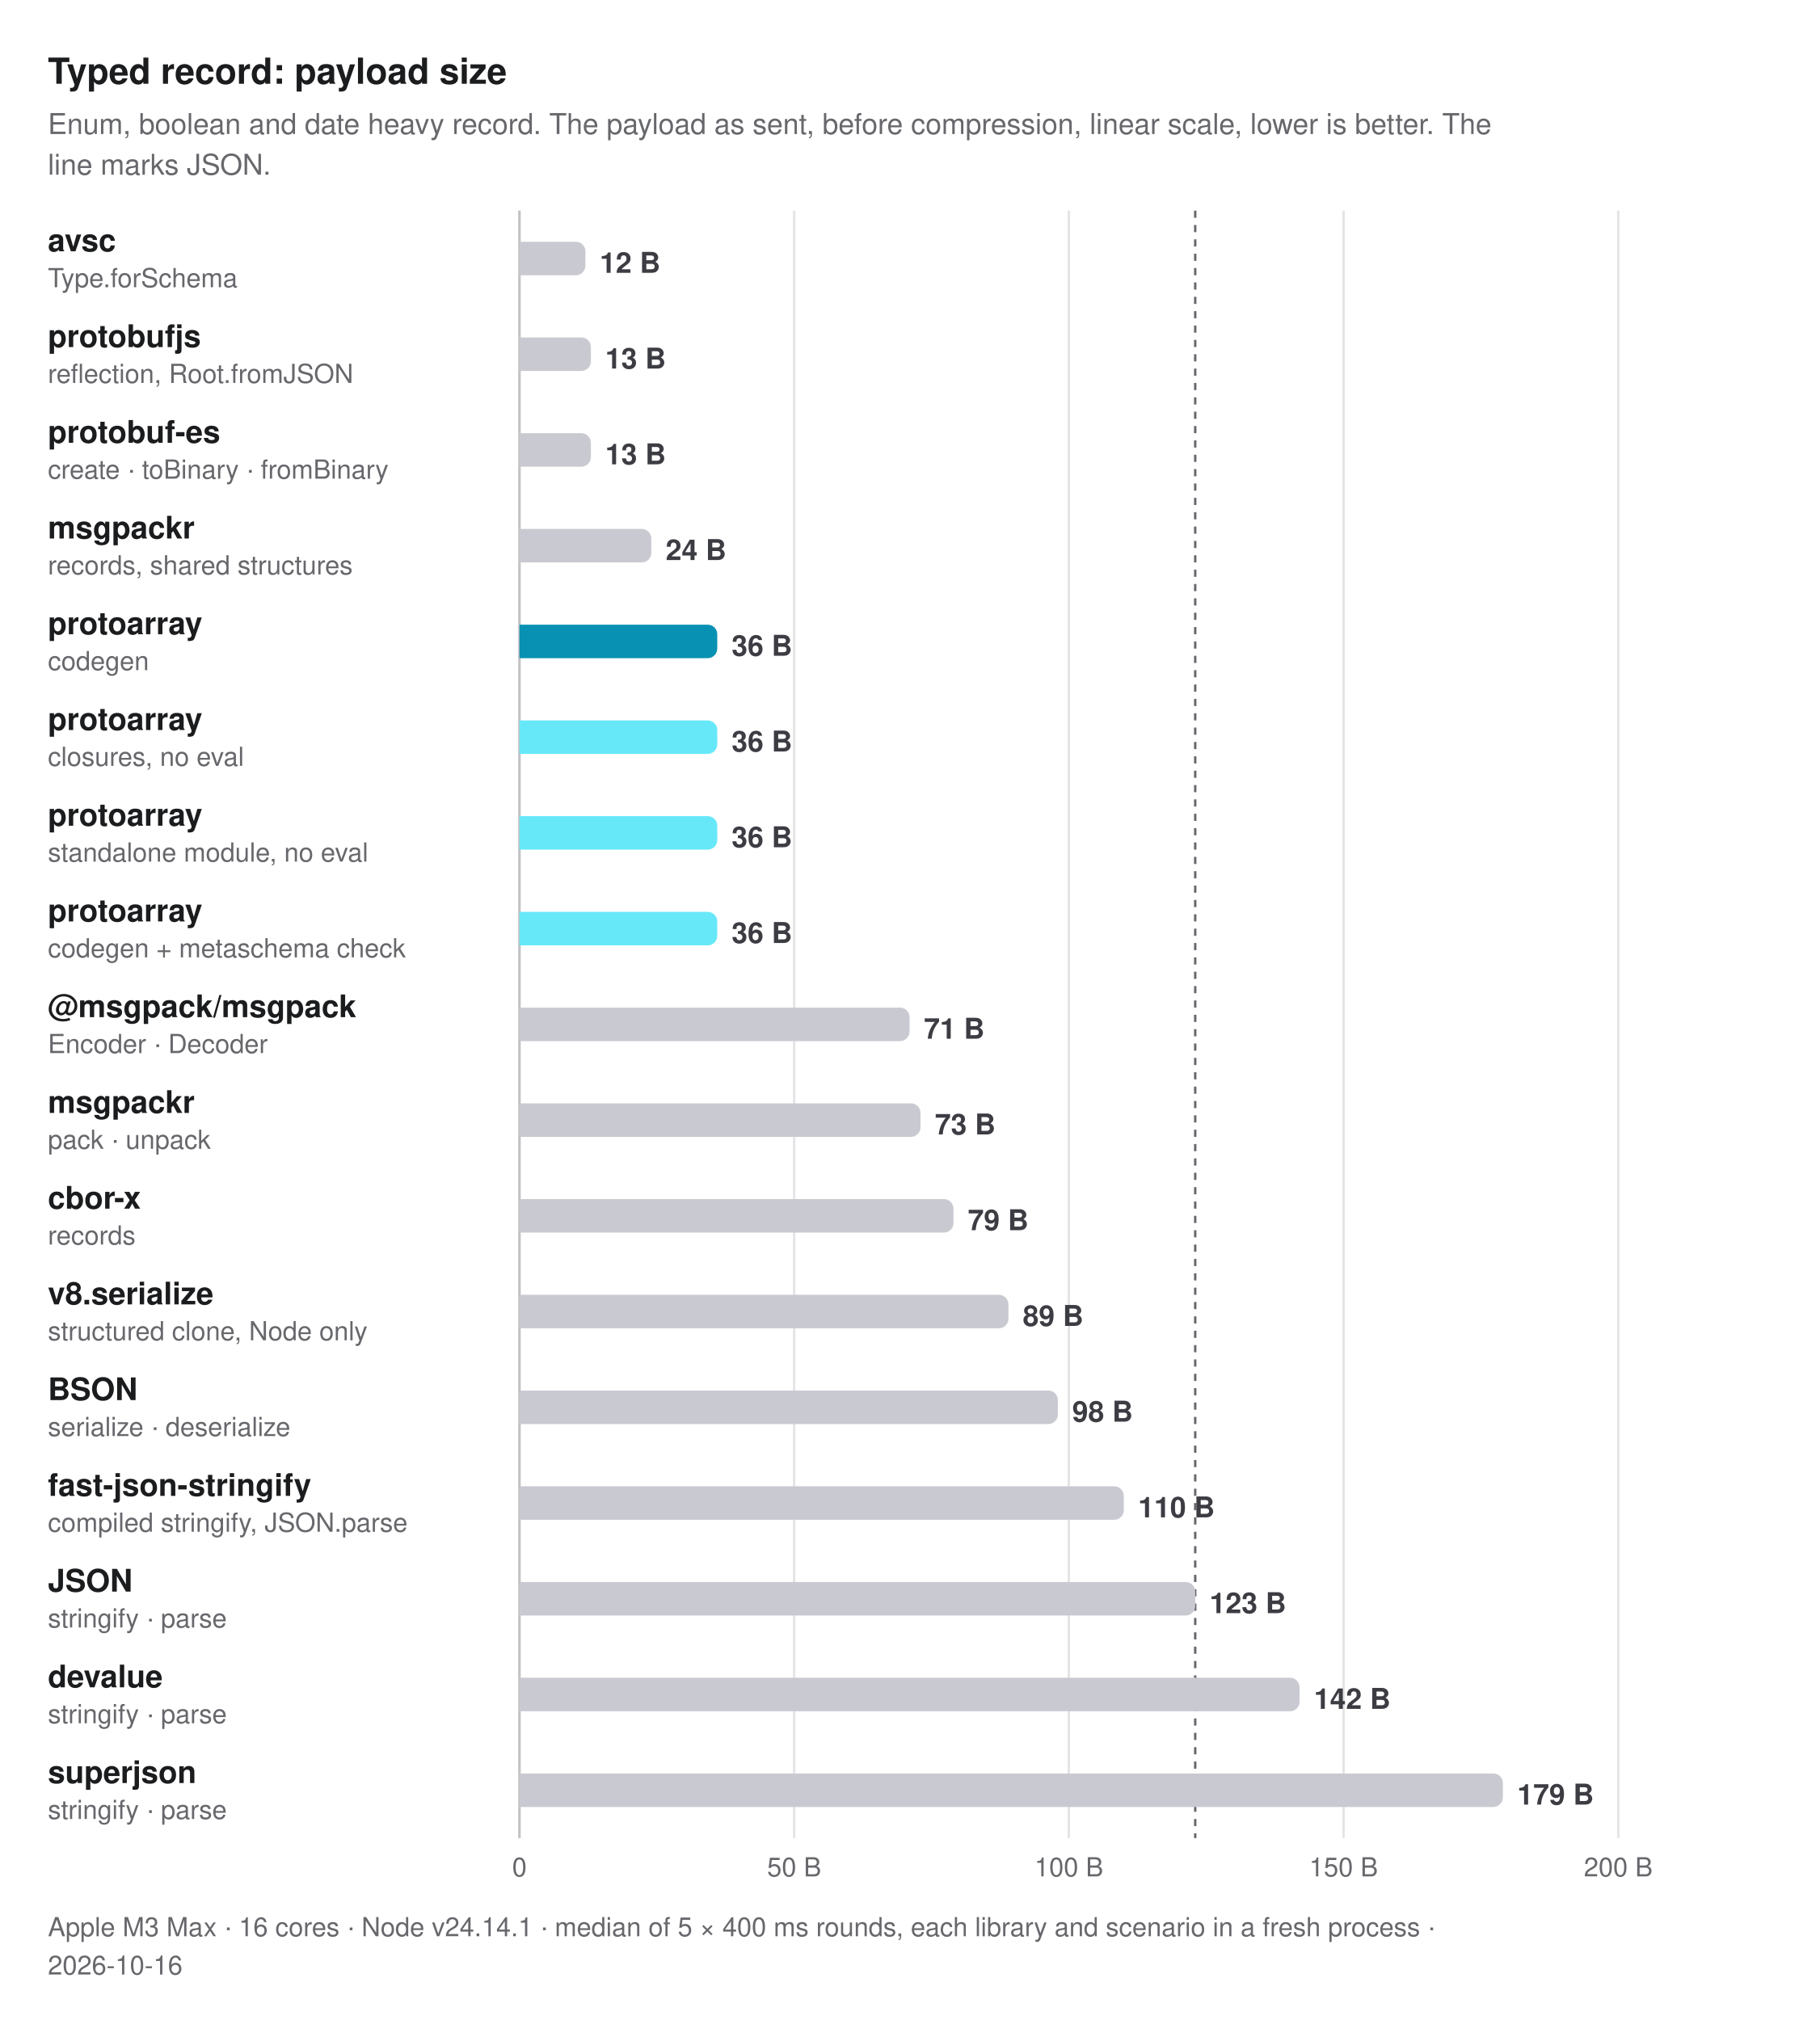
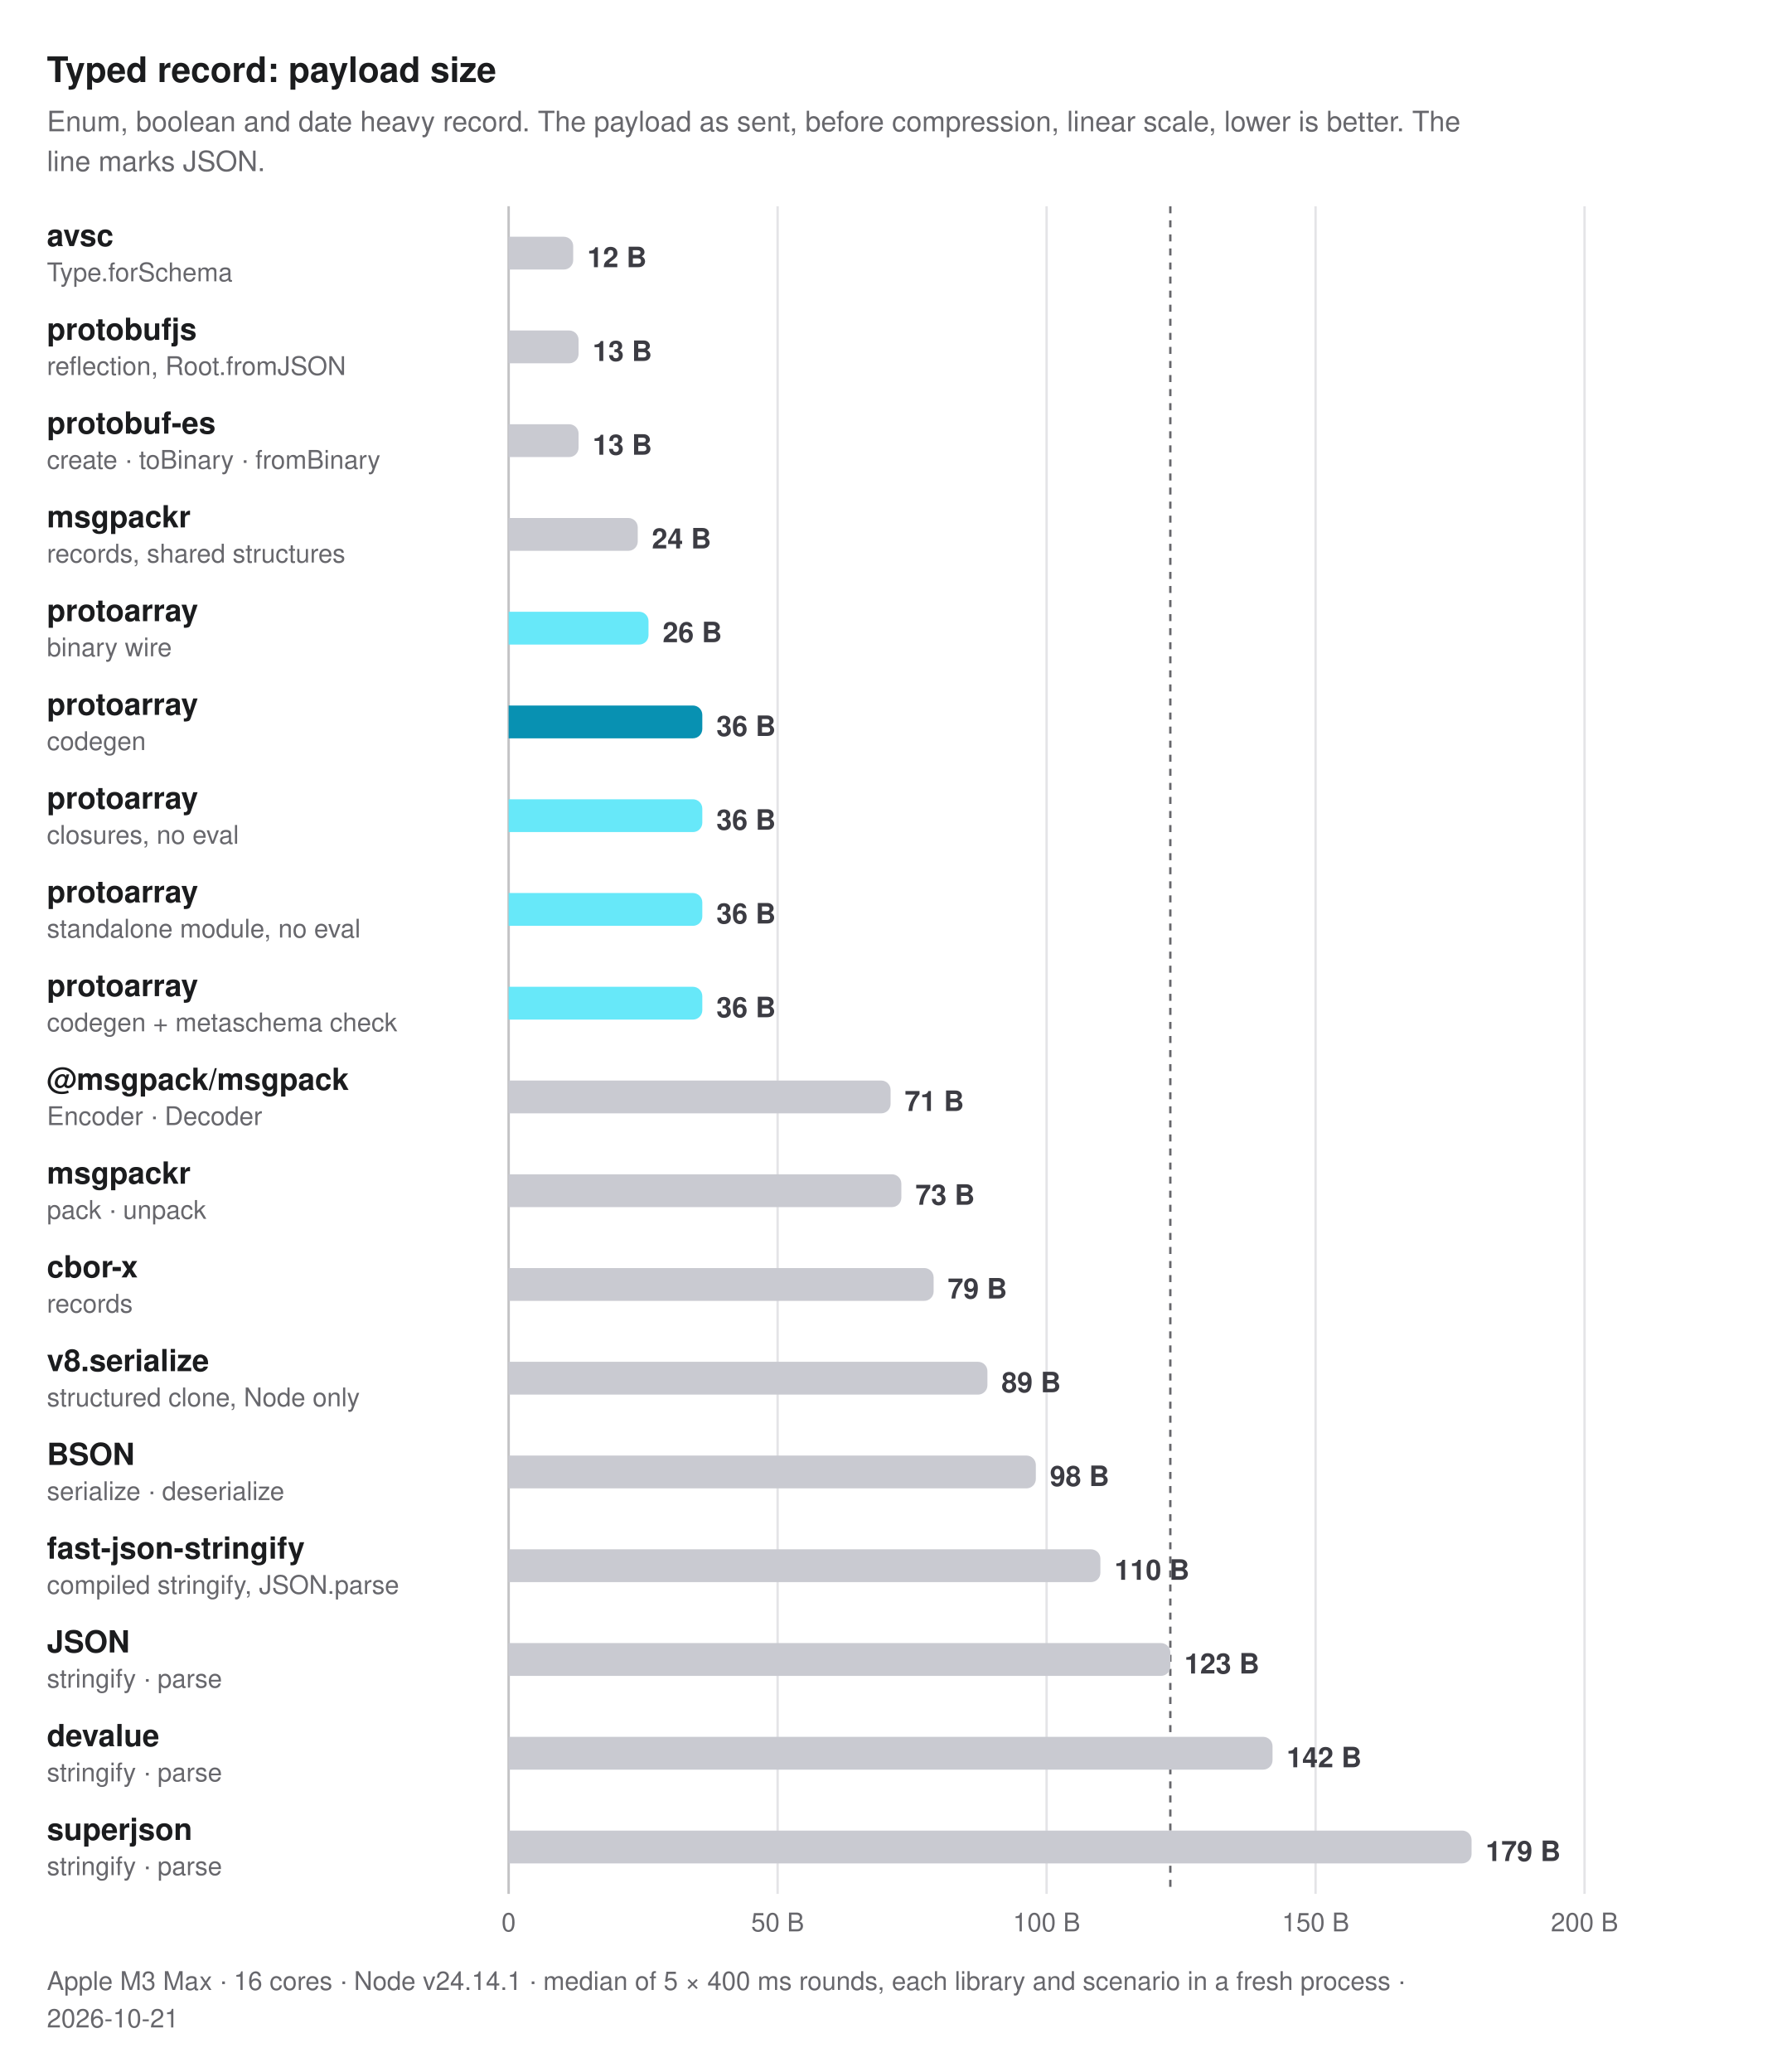
- <svg xmlns="http://www.w3.org/2000/svg" width="760" height="844" viewBox="0 0 760 844" role="img" aria-label="Typed record: payload size. Enum, boolean and date heavy record. The payload as sent, before compression, linear scale, lower is better. The line marks JSON.">
+ <svg xmlns="http://www.w3.org/2000/svg" width="760" height="884" viewBox="0 0 760 884" role="img" aria-label="Typed record: payload size. Enum, boolean and date heavy record. The payload as sent, before compression, linear scale, lower is better. The line marks JSON.">
  <style>
  text { font-family: -apple-system, BlinkMacSystemFont, "Segoe UI", Helvetica, Arial, sans-serif; }
  .title { font-size: 15px; font-weight: 700; fill: #1b1c1e; }
  .subtitle, .caption { font-size: 12px; fill: #67676c; }
  .caption { font-size: 11px; }
  .group { font-size: 11px; font-weight: 600; letter-spacing: 0.06em; fill: #67676c; }
  .label { font-size: 13px; font-weight: 600; fill: #1b1c1e; }
  .label.primary, .label.secondary { font-weight: 700; }
  .sublabel { font-size: 11px; fill: #67676c; }
  .value { font-size: 12px; font-weight: 600; fill: #3c3c43; font-variant-numeric: tabular-nums; }
  .value.small { font-size: 10px; }
  .legend { font-size: 11px; fill: #3c3c43; }
  .tick { font-size: 11px; fill: #67676c; font-variant-numeric: tabular-nums; }
  .grid { stroke: #e4e4e7; stroke-width: 1; }
  .axis { stroke: #c2c2c4; stroke-width: 1; }
  .ref { stroke: #67676c; stroke-width: 1; stroke-dasharray: 3 3; }
  .bar { fill: #c9cad1; }
  .bar.primary { fill: #0891b2; }
  .bar.secondary { fill: #67e8f9; }
  @media (prefers-color-scheme: dark) {
    .title, .label { fill: #dfdfd6; }
    .subtitle, .caption, .group, .sublabel, .tick { fill: #98989f; }
    .value, .legend { fill: #c2c2c4; }
    .grid { stroke: #2e2e32; }
    .axis { stroke: #48484c; }
    .ref { stroke: #98989f; }
    .bar { fill: #4a4b53; }
    .bar.primary { fill: #22d3ee; }
    .bar.secondary { fill: #0e7490; }
  }
</style>
  <text class="title" x="20" y="35">Typed record: payload size</text>
  <text class="subtitle" x="20" y="56">Enum, boolean and date heavy record. The payload as sent, before compression, linear scale, lower is better. The</text>
  <text class="subtitle" x="20" y="73">line marks JSON.</text>
-   <line class="grid" x1="217" y1="88" x2="217" y2="768" />
-   <text class="tick" x="217" y="784" text-anchor="middle">0</text>
-   <line class="grid" x1="331.75" y1="88" x2="331.75" y2="768" />
-   <text class="tick" x="331.75" y="784" text-anchor="middle">50 B</text>
-   <line class="grid" x1="446.5" y1="88" x2="446.5" y2="768" />
-   <text class="tick" x="446.5" y="784" text-anchor="middle">100 B</text>
-   <line class="grid" x1="561.25" y1="88" x2="561.25" y2="768" />
-   <text class="tick" x="561.25" y="784" text-anchor="middle">150 B</text>
-   <line class="grid" x1="676" y1="88" x2="676" y2="768" />
-   <text class="tick" x="676" y="784" text-anchor="middle">200 B</text>
-   <line class="axis" x1="217" y1="88" x2="217" y2="768" />
-   <line class="ref" x1="499.285" y1="88" x2="499.285" y2="768" />
+   <line class="grid" x1="217" y1="88" x2="217" y2="808" />
+   <text class="tick" x="217" y="824" text-anchor="middle">0</text>
+   <line class="grid" x1="331.75" y1="88" x2="331.75" y2="808" />
+   <text class="tick" x="331.75" y="824" text-anchor="middle">50 B</text>
+   <line class="grid" x1="446.5" y1="88" x2="446.5" y2="808" />
+   <text class="tick" x="446.5" y="824" text-anchor="middle">100 B</text>
+   <line class="grid" x1="561.25" y1="88" x2="561.25" y2="808" />
+   <text class="tick" x="561.25" y="824" text-anchor="middle">150 B</text>
+   <line class="grid" x1="676" y1="88" x2="676" y2="808" />
+   <text class="tick" x="676" y="824" text-anchor="middle">200 B</text>
+   <line class="axis" x1="217" y1="88" x2="217" y2="808" />
+   <line class="ref" x1="499.285" y1="88" x2="499.285" y2="808" />
  <g>
    <text class="label" x="20" y="105">avsc</text>
    <text class="sublabel" x="20" y="120">Type.forSchema</text>
    <path class="bar" d="M217,101H240.54A4,4 0 0 1 244.54,105V111A4,4 0 0 1 240.54,115H217Z" />
    <text class="value" x="250.54" y="114">12 B</text>
  </g>
  <g>
    <text class="label" x="20" y="145">protobufjs</text>
    <text class="sublabel" x="20" y="160">reflection, Root.fromJSON</text>
    <path class="bar" d="M217,141H242.835A4,4 0 0 1 246.835,145V151A4,4 0 0 1 242.835,155H217Z" />
    <text class="value" x="252.835" y="154">13 B</text>
  </g>
  <g>
    <text class="label" x="20" y="185">protobuf-es</text>
    <text class="sublabel" x="20" y="200">create · toBinary · fromBinary</text>
    <path class="bar" d="M217,181H242.835A4,4 0 0 1 246.835,185V191A4,4 0 0 1 242.835,195H217Z" />
    <text class="value" x="252.835" y="194">13 B</text>
  </g>
  <g>
    <text class="label" x="20" y="225">msgpackr</text>
    <text class="sublabel" x="20" y="240">records, shared structures</text>
    <path class="bar" d="M217,221H268.08A4,4 0 0 1 272.08,225V231A4,4 0 0 1 268.08,235H217Z" />
    <text class="value" x="278.08" y="234">24 B</text>
  </g>
  <g>
-     <text class="label primary" x="20" y="265">protoarray</text>
-     <text class="sublabel" x="20" y="280">codegen</text>
-     <path class="bar primary" d="M217,261H295.62A4,4 0 0 1 299.62,265V271A4,4 0 0 1 295.62,275H217Z" />
-     <text class="value" x="305.62" y="274">36 B</text>
+     <text class="label secondary" x="20" y="265">protoarray</text>
+     <text class="sublabel" x="20" y="280">binary wire</text>
+     <path class="bar secondary" d="M217,261H272.67A4,4 0 0 1 276.67,265V271A4,4 0 0 1 272.67,275H217Z" />
+     <text class="value" x="282.67" y="274">26 B</text>
  </g>
  <g>
-     <text class="label secondary" x="20" y="305">protoarray</text>
-     <text class="sublabel" x="20" y="320">closures, no eval</text>
-     <path class="bar secondary" d="M217,301H295.62A4,4 0 0 1 299.62,305V311A4,4 0 0 1 295.62,315H217Z" />
+     <text class="label primary" x="20" y="305">protoarray</text>
+     <text class="sublabel" x="20" y="320">codegen</text>
+     <path class="bar primary" d="M217,301H295.62A4,4 0 0 1 299.62,305V311A4,4 0 0 1 295.62,315H217Z" />
    <text class="value" x="305.62" y="314">36 B</text>
  </g>
  <g>
    <text class="label secondary" x="20" y="345">protoarray</text>
-     <text class="sublabel" x="20" y="360">standalone module, no eval</text>
+     <text class="sublabel" x="20" y="360">closures, no eval</text>
    <path class="bar secondary" d="M217,341H295.62A4,4 0 0 1 299.62,345V351A4,4 0 0 1 295.62,355H217Z" />
    <text class="value" x="305.62" y="354">36 B</text>
  </g>
  <g>
    <text class="label secondary" x="20" y="385">protoarray</text>
-     <text class="sublabel" x="20" y="400">codegen + metaschema check</text>
+     <text class="sublabel" x="20" y="400">standalone module, no eval</text>
    <path class="bar secondary" d="M217,381H295.62A4,4 0 0 1 299.62,385V391A4,4 0 0 1 295.62,395H217Z" />
    <text class="value" x="305.62" y="394">36 B</text>
  </g>
  <g>
-     <text class="label" x="20" y="425">@msgpack/msgpack</text>
-     <text class="sublabel" x="20" y="440">Encoder · Decoder</text>
-     <path class="bar" d="M217,421H375.945A4,4 0 0 1 379.945,425V431A4,4 0 0 1 375.945,435H217Z" />
-     <text class="value" x="385.945" y="434">71 B</text>
+     <text class="label secondary" x="20" y="425">protoarray</text>
+     <text class="sublabel" x="20" y="440">codegen + metaschema check</text>
+     <path class="bar secondary" d="M217,421H295.62A4,4 0 0 1 299.62,425V431A4,4 0 0 1 295.62,435H217Z" />
+     <text class="value" x="305.62" y="434">36 B</text>
  </g>
  <g>
-     <text class="label" x="20" y="465">msgpackr</text>
-     <text class="sublabel" x="20" y="480">pack · unpack</text>
-     <path class="bar" d="M217,461H380.535A4,4 0 0 1 384.535,465V471A4,4 0 0 1 380.535,475H217Z" />
-     <text class="value" x="390.535" y="474">73 B</text>
+     <text class="label" x="20" y="465">@msgpack/msgpack</text>
+     <text class="sublabel" x="20" y="480">Encoder · Decoder</text>
+     <path class="bar" d="M217,461H375.945A4,4 0 0 1 379.945,465V471A4,4 0 0 1 375.945,475H217Z" />
+     <text class="value" x="385.945" y="474">71 B</text>
  </g>
  <g>
-     <text class="label" x="20" y="505">cbor-x</text>
-     <text class="sublabel" x="20" y="520">records</text>
-     <path class="bar" d="M217,501H394.305A4,4 0 0 1 398.305,505V511A4,4 0 0 1 394.305,515H217Z" />
-     <text class="value" x="404.305" y="514">79 B</text>
+     <text class="label" x="20" y="505">msgpackr</text>
+     <text class="sublabel" x="20" y="520">pack · unpack</text>
+     <path class="bar" d="M217,501H380.535A4,4 0 0 1 384.535,505V511A4,4 0 0 1 380.535,515H217Z" />
+     <text class="value" x="390.535" y="514">73 B</text>
  </g>
  <g>
-     <text class="label" x="20" y="545">v8.serialize</text>
-     <text class="sublabel" x="20" y="560">structured clone, Node only</text>
-     <path class="bar" d="M217,541H417.255A4,4 0 0 1 421.255,545V551A4,4 0 0 1 417.255,555H217Z" />
-     <text class="value" x="427.255" y="554">89 B</text>
+     <text class="label" x="20" y="545">cbor-x</text>
+     <text class="sublabel" x="20" y="560">records</text>
+     <path class="bar" d="M217,541H394.305A4,4 0 0 1 398.305,545V551A4,4 0 0 1 394.305,555H217Z" />
+     <text class="value" x="404.305" y="554">79 B</text>
  </g>
  <g>
-     <text class="label" x="20" y="585">BSON</text>
-     <text class="sublabel" x="20" y="600">serialize · deserialize</text>
-     <path class="bar" d="M217,581H437.91A4,4 0 0 1 441.91,585V591A4,4 0 0 1 437.91,595H217Z" />
-     <text class="value" x="447.91" y="594">98 B</text>
+     <text class="label" x="20" y="585">v8.serialize</text>
+     <text class="sublabel" x="20" y="600">structured clone, Node only</text>
+     <path class="bar" d="M217,581H417.255A4,4 0 0 1 421.255,585V591A4,4 0 0 1 417.255,595H217Z" />
+     <text class="value" x="427.255" y="594">89 B</text>
  </g>
  <g>
-     <text class="label" x="20" y="625">fast-json-stringify</text>
-     <text class="sublabel" x="20" y="640">compiled stringify, JSON.parse</text>
-     <path class="bar" d="M217,621H465.45A4,4 0 0 1 469.45,625V631A4,4 0 0 1 465.45,635H217Z" />
-     <text class="value" x="475.45" y="634">110 B</text>
+     <text class="label" x="20" y="625">BSON</text>
+     <text class="sublabel" x="20" y="640">serialize · deserialize</text>
+     <path class="bar" d="M217,621H437.91A4,4 0 0 1 441.91,625V631A4,4 0 0 1 437.91,635H217Z" />
+     <text class="value" x="447.91" y="634">98 B</text>
  </g>
  <g>
-     <text class="label" x="20" y="665">JSON</text>
-     <text class="sublabel" x="20" y="680">stringify · parse</text>
-     <path class="bar" d="M217,661H495.285A4,4 0 0 1 499.285,665V671A4,4 0 0 1 495.285,675H217Z" />
-     <text class="value" x="505.285" y="674">123 B</text>
+     <text class="label" x="20" y="665">fast-json-stringify</text>
+     <text class="sublabel" x="20" y="680">compiled stringify, JSON.parse</text>
+     <path class="bar" d="M217,661H465.45A4,4 0 0 1 469.45,665V671A4,4 0 0 1 465.45,675H217Z" />
+     <text class="value" x="475.45" y="674">110 B</text>
  </g>
  <g>
-     <text class="label" x="20" y="705">devalue</text>
+     <text class="label" x="20" y="705">JSON</text>
    <text class="sublabel" x="20" y="720">stringify · parse</text>
-     <path class="bar" d="M217,701H538.89A4,4 0 0 1 542.89,705V711A4,4 0 0 1 538.89,715H217Z" />
-     <text class="value" x="548.89" y="714">142 B</text>
+     <path class="bar" d="M217,701H495.285A4,4 0 0 1 499.285,705V711A4,4 0 0 1 495.285,715H217Z" />
+     <text class="value" x="505.285" y="714">123 B</text>
  </g>
  <g>
-     <text class="label" x="20" y="745">superjson</text>
+     <text class="label" x="20" y="745">devalue</text>
    <text class="sublabel" x="20" y="760">stringify · parse</text>
-     <path class="bar" d="M217,741H623.805A4,4 0 0 1 627.805,745V751A4,4 0 0 1 623.805,755H217Z" />
-     <text class="value" x="633.805" y="754">179 B</text>
+     <path class="bar" d="M217,741H538.89A4,4 0 0 1 542.89,745V751A4,4 0 0 1 538.89,755H217Z" />
+     <text class="value" x="548.89" y="754">142 B</text>
  </g>
-   <text class="caption" x="20" y="809">Apple M3 Max · 16 cores · Node v24.14.1 · median of 5 × 400 ms rounds, each library and scenario in a fresh process ·</text>
-   <text class="caption" x="20" y="825">2026-10-16</text>
+   <g>
+     <text class="label" x="20" y="785">superjson</text>
+     <text class="sublabel" x="20" y="800">stringify · parse</text>
+     <path class="bar" d="M217,781H623.805A4,4 0 0 1 627.805,785V791A4,4 0 0 1 623.805,795H217Z" />
+     <text class="value" x="633.805" y="794">179 B</text>
+   </g>
+   <text class="caption" x="20" y="849">Apple M3 Max · 16 cores · Node v24.14.1 · median of 5 × 400 ms rounds, each library and scenario in a fresh process ·</text>
+   <text class="caption" x="20" y="865">2026-10-21</text>
</svg>
